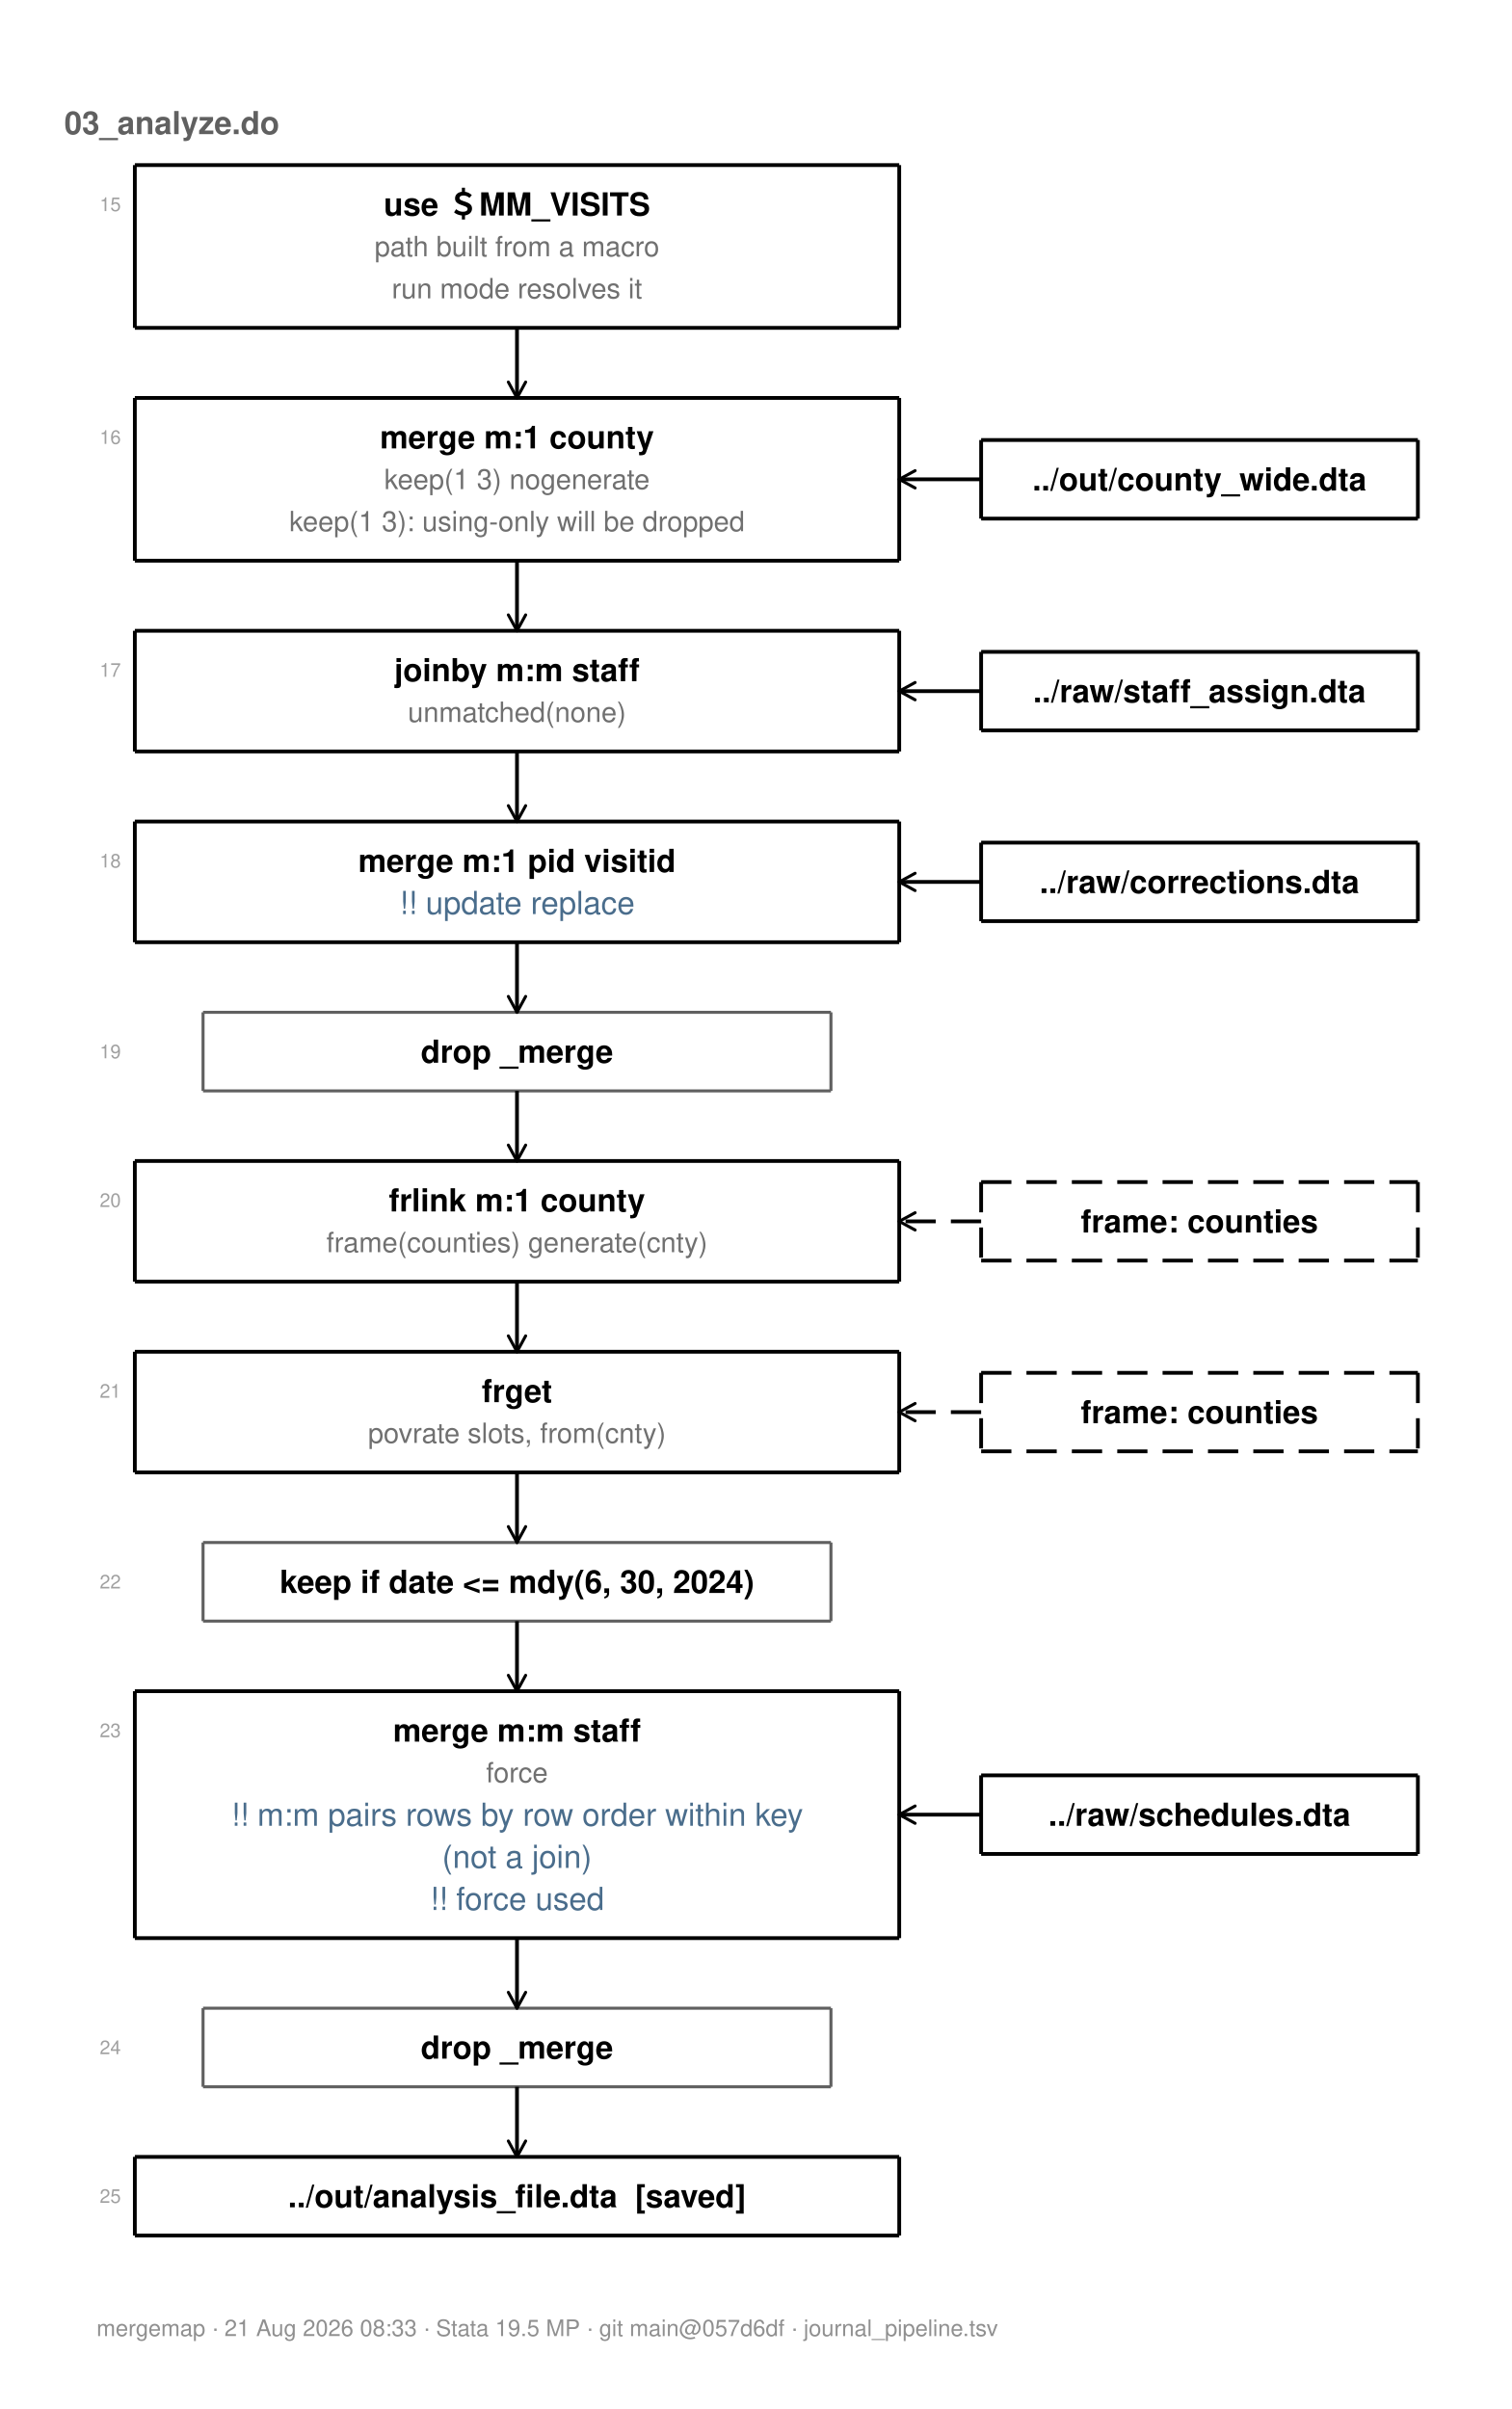
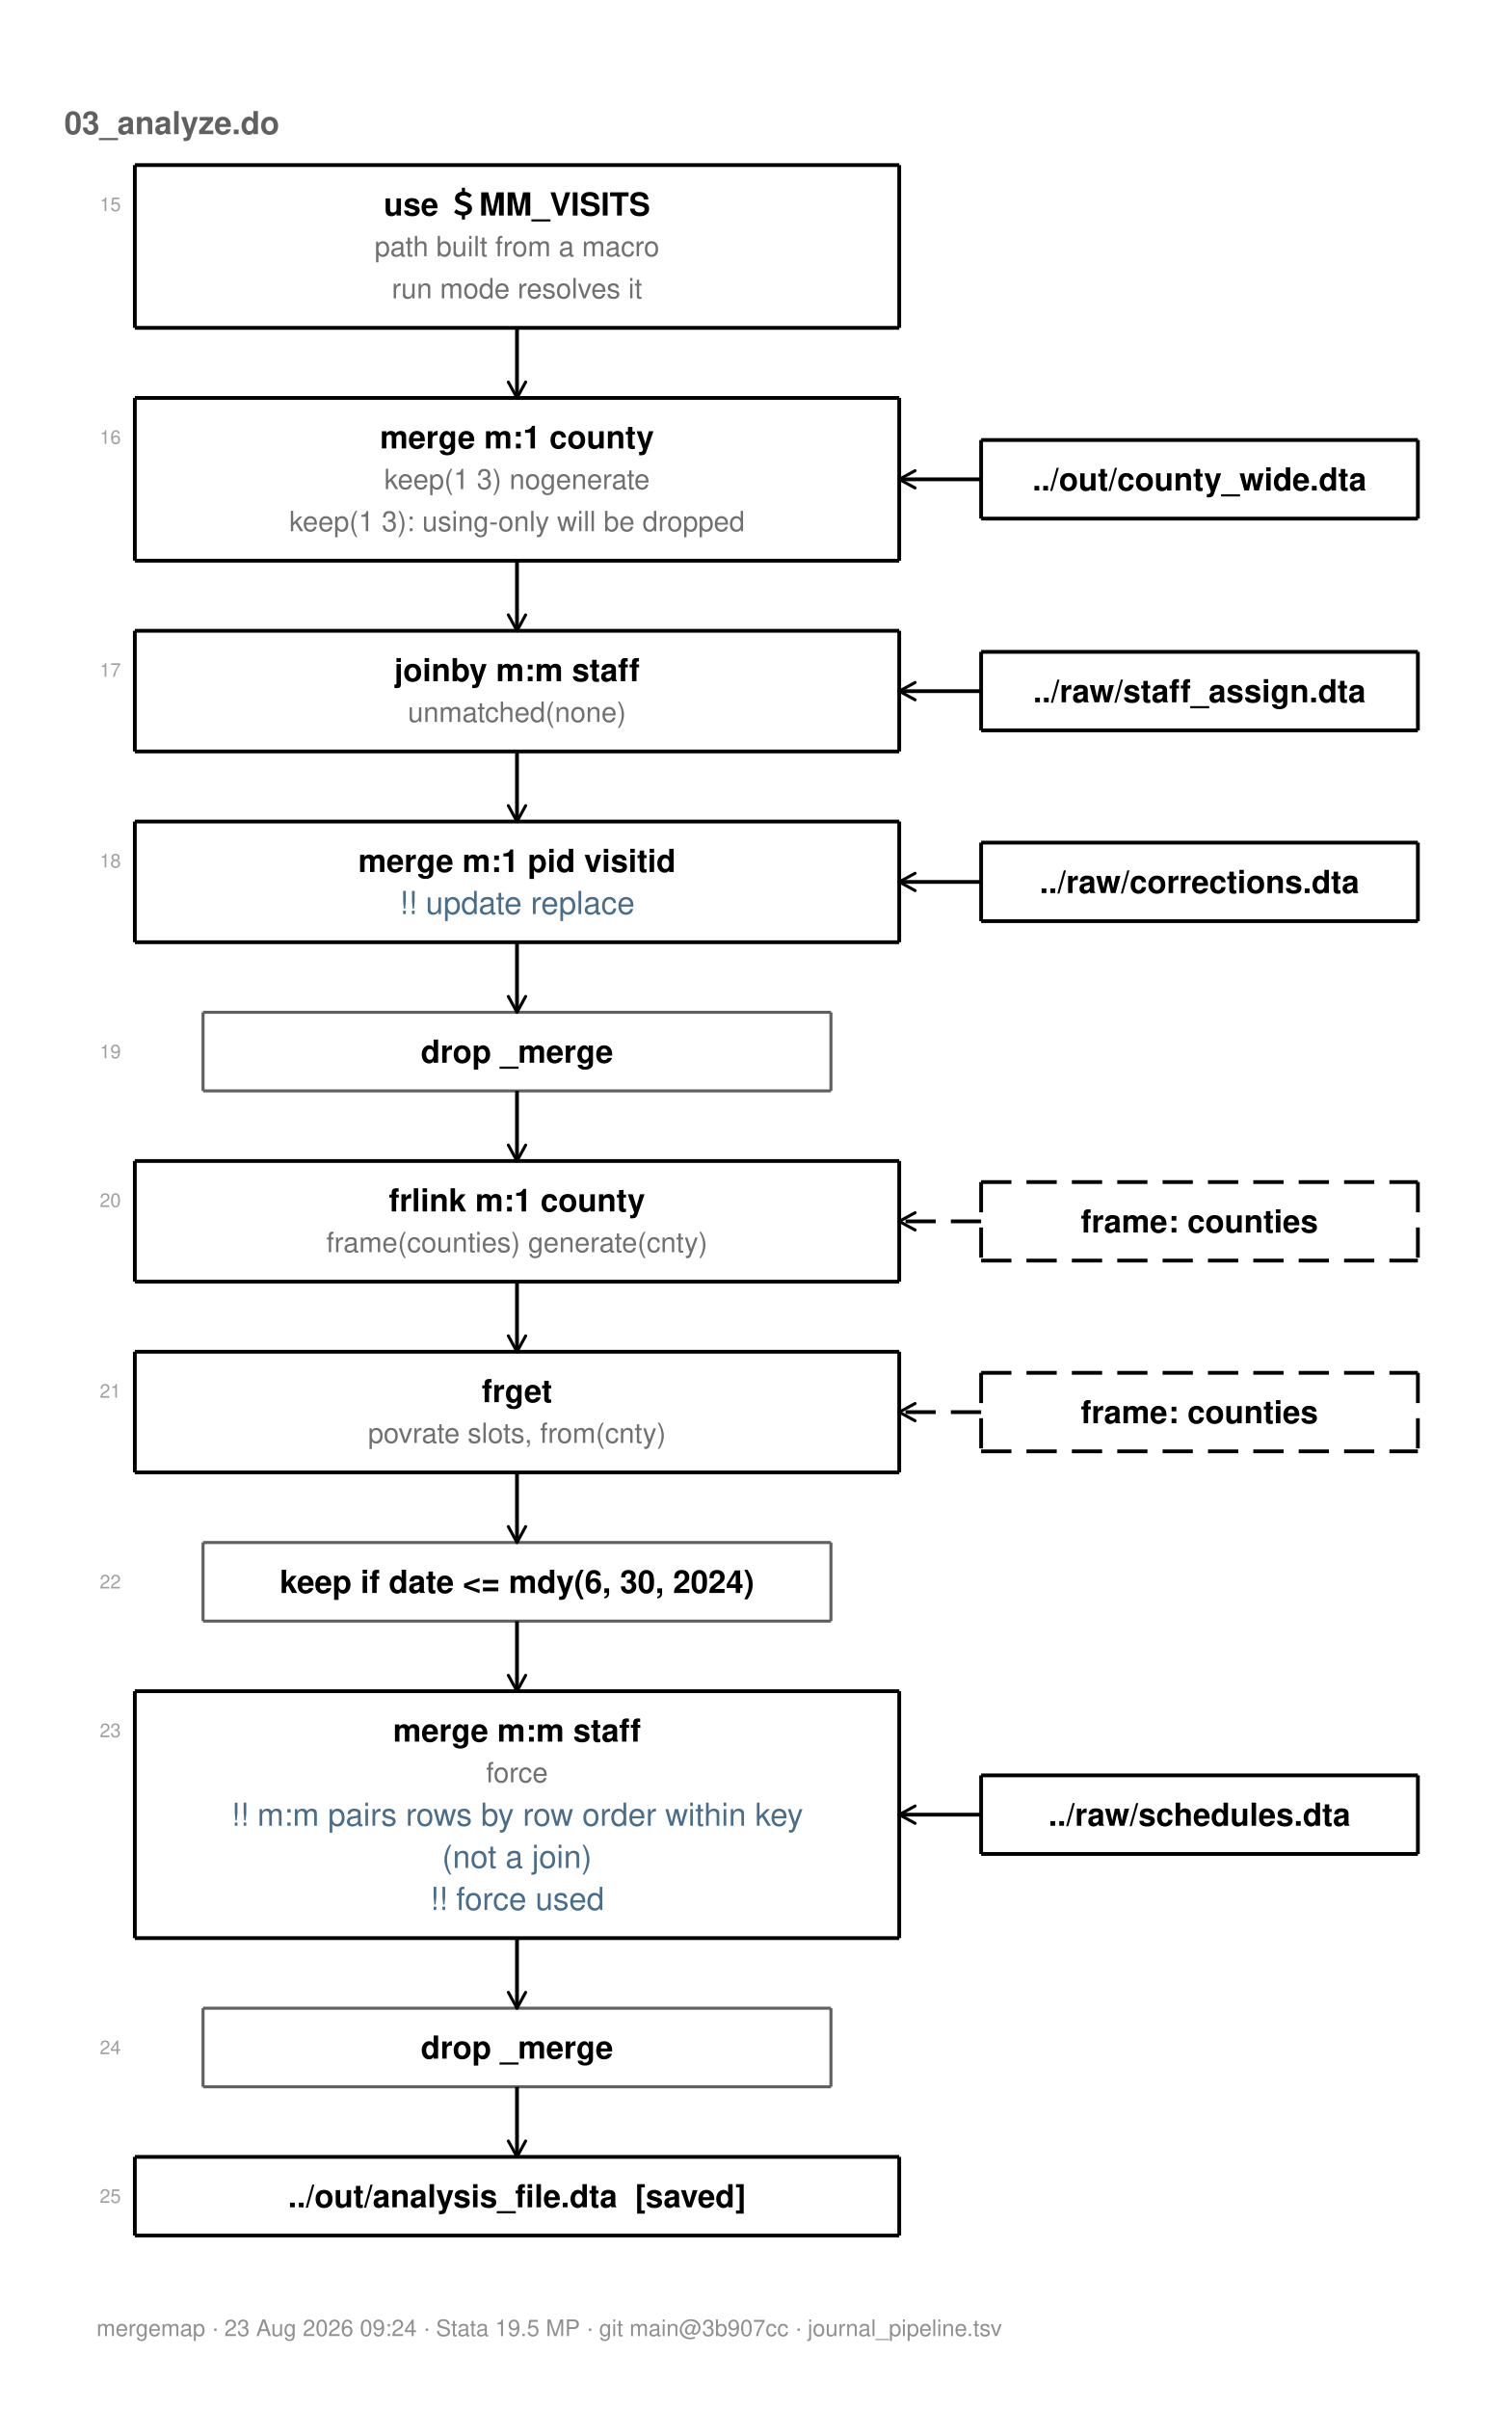
<svg xmlns="http://www.w3.org/2000/svg" version="1.1" width="12.550in" height="20.000in" viewBox="0 0 9036 14400">
  <rect x="0" y="0" width="9036" height="14400" style="fill:#FFFFFF;stroke:none" />
  <rect x="0.00" y="0.00" width="9036.00" height="14400.00" style="fill:#FFFFFF" />
  <rect x="9.04" y="9.04" width="9017.93" height="14381.93" style="fill:none;stroke:#FFFFFF;stroke-width:18.07" />
  <line x1="805.95" y1="986.85" x2="5374.80" y2="986.85" style="stroke:#000000;stroke-width:22.59" />
  <line x1="805.95" y1="1959.75" x2="5374.80" y2="1959.75" style="stroke:#000000;stroke-width:22.59" />
  <line x1="805.95" y1="986.85" x2="805.95" y2="1959.75" style="stroke:#000000;stroke-width:22.59" />
  <line x1="5374.80" y1="986.85" x2="5374.80" y2="1959.75" style="stroke:#000000;stroke-width:22.59" />
  <line x1="805.95" y1="2378.70" x2="5374.80" y2="2378.70" style="stroke:#000000;stroke-width:22.59" />
  <line x1="805.95" y1="3351.60" x2="5374.80" y2="3351.60" style="stroke:#000000;stroke-width:22.59" />
  <line x1="805.95" y1="2378.70" x2="805.95" y2="3351.60" style="stroke:#000000;stroke-width:22.59" />
  <line x1="5374.80" y1="2378.70" x2="5374.80" y2="3351.60" style="stroke:#000000;stroke-width:22.59" />
  <line x1="5864.40" y1="2630.25" x2="8474.85" y2="2630.25" style="stroke:#000000;stroke-width:22.59" />
  <line x1="5864.40" y1="3100.05" x2="8474.85" y2="3100.05" style="stroke:#000000;stroke-width:22.59" />
  <line x1="5864.40" y1="2630.25" x2="5864.40" y2="3100.05" style="stroke:#000000;stroke-width:22.59" />
  <line x1="8474.85" y1="2630.25" x2="8474.85" y2="3100.05" style="stroke:#000000;stroke-width:22.59" />
  <line x1="805.95" y1="3770.55" x2="5374.80" y2="3770.55" style="stroke:#000000;stroke-width:22.59" />
  <line x1="805.95" y1="4491.90" x2="5374.80" y2="4491.90" style="stroke:#000000;stroke-width:22.59" />
  <line x1="805.95" y1="3770.55" x2="805.95" y2="4491.90" style="stroke:#000000;stroke-width:22.59" />
  <line x1="5374.80" y1="3770.55" x2="5374.80" y2="4491.90" style="stroke:#000000;stroke-width:22.59" />
  <line x1="5864.40" y1="3896.55" x2="8474.85" y2="3896.55" style="stroke:#000000;stroke-width:22.59" />
  <line x1="5864.40" y1="4365.90" x2="8474.85" y2="4365.90" style="stroke:#000000;stroke-width:22.59" />
  <line x1="5864.40" y1="3896.55" x2="5864.40" y2="4365.90" style="stroke:#000000;stroke-width:22.59" />
  <line x1="8474.85" y1="3896.55" x2="8474.85" y2="4365.90" style="stroke:#000000;stroke-width:22.59" />
  <line x1="805.95" y1="4910.85" x2="5374.80" y2="4910.85" style="stroke:#000000;stroke-width:22.59" />
  <line x1="805.95" y1="5632.20" x2="5374.80" y2="5632.20" style="stroke:#000000;stroke-width:22.59" />
  <line x1="805.95" y1="4910.85" x2="805.95" y2="5632.20" style="stroke:#000000;stroke-width:22.59" />
  <line x1="5374.80" y1="4910.85" x2="5374.80" y2="5632.20" style="stroke:#000000;stroke-width:22.59" />
  <line x1="5864.40" y1="5036.85" x2="8474.85" y2="5036.85" style="stroke:#000000;stroke-width:22.59" />
  <line x1="5864.40" y1="5506.20" x2="8474.85" y2="5506.20" style="stroke:#000000;stroke-width:22.59" />
  <line x1="5864.40" y1="5036.85" x2="5864.40" y2="5506.20" style="stroke:#000000;stroke-width:22.59" />
  <line x1="8474.85" y1="5036.85" x2="8474.85" y2="5506.20" style="stroke:#000000;stroke-width:22.59" />
  <line x1="805.95" y1="6939.90" x2="5374.80" y2="6939.90" style="stroke:#000000;stroke-width:22.59" />
  <line x1="805.95" y1="7661.25" x2="5374.80" y2="7661.25" style="stroke:#000000;stroke-width:22.59" />
  <line x1="805.95" y1="6939.90" x2="805.95" y2="7661.25" style="stroke:#000000;stroke-width:22.59" />
  <line x1="5374.80" y1="6939.90" x2="5374.80" y2="7661.25" style="stroke:#000000;stroke-width:22.59" />
  <line x1="805.95" y1="8080.20" x2="5374.80" y2="8080.20" style="stroke:#000000;stroke-width:22.59" />
  <line x1="805.95" y1="8801.55" x2="5374.80" y2="8801.55" style="stroke:#000000;stroke-width:22.59" />
  <line x1="805.95" y1="8080.20" x2="805.95" y2="8801.55" style="stroke:#000000;stroke-width:22.59" />
  <line x1="5374.80" y1="8080.20" x2="5374.80" y2="8801.55" style="stroke:#000000;stroke-width:22.59" />
  <line x1="805.95" y1="10109.25" x2="5374.80" y2="10109.25" style="stroke:#000000;stroke-width:22.59" />
  <line x1="805.95" y1="11585.25" x2="5374.80" y2="11585.25" style="stroke:#000000;stroke-width:22.59" />
  <line x1="805.95" y1="10109.25" x2="805.95" y2="11585.25" style="stroke:#000000;stroke-width:22.59" />
  <line x1="5374.80" y1="10109.25" x2="5374.80" y2="11585.25" style="stroke:#000000;stroke-width:22.59" />
  <line x1="5864.40" y1="10612.35" x2="8474.85" y2="10612.35" style="stroke:#000000;stroke-width:22.59" />
  <line x1="5864.40" y1="11082.15" x2="8474.85" y2="11082.15" style="stroke:#000000;stroke-width:22.59" />
  <line x1="5864.40" y1="10612.35" x2="5864.40" y2="11082.15" style="stroke:#000000;stroke-width:22.59" />
  <line x1="8474.85" y1="10612.35" x2="8474.85" y2="11082.15" style="stroke:#000000;stroke-width:22.59" />
  <line x1="805.95" y1="12892.95" x2="5374.80" y2="12892.95" style="stroke:#000000;stroke-width:22.59" />
  <line x1="805.95" y1="13362.75" x2="5374.80" y2="13362.75" style="stroke:#000000;stroke-width:22.59" />
  <line x1="805.95" y1="12892.95" x2="805.95" y2="13362.75" style="stroke:#000000;stroke-width:22.59" />
  <line x1="5374.80" y1="12892.95" x2="5374.80" y2="13362.75" style="stroke:#000000;stroke-width:22.59" />
  <line x1="1213.65" y1="6051.15" x2="4966.65" y2="6051.15" style="stroke:#606060;stroke-width:18.07" />
  <line x1="1213.65" y1="6520.95" x2="4966.65" y2="6520.95" style="stroke:#606060;stroke-width:18.07" />
  <line x1="1213.65" y1="6051.15" x2="1213.65" y2="6520.95" style="stroke:#606060;stroke-width:18.07" />
  <line x1="4966.65" y1="6051.15" x2="4966.65" y2="6520.95" style="stroke:#606060;stroke-width:18.07" />
  <line x1="1213.65" y1="9220.50" x2="4966.65" y2="9220.50" style="stroke:#606060;stroke-width:18.07" />
  <line x1="1213.65" y1="9690.30" x2="4966.65" y2="9690.30" style="stroke:#606060;stroke-width:18.07" />
  <line x1="1213.65" y1="9220.50" x2="1213.65" y2="9690.30" style="stroke:#606060;stroke-width:18.07" />
  <line x1="4966.65" y1="9220.50" x2="4966.65" y2="9690.30" style="stroke:#606060;stroke-width:18.07" />
  <line x1="1213.65" y1="12004.20" x2="4966.65" y2="12004.20" style="stroke:#606060;stroke-width:18.07" />
  <line x1="1213.65" y1="12474.00" x2="4966.65" y2="12474.00" style="stroke:#606060;stroke-width:18.07" />
  <line x1="1213.65" y1="12004.20" x2="1213.65" y2="12474.00" style="stroke:#606060;stroke-width:18.07" />
  <line x1="4966.65" y1="12004.20" x2="4966.65" y2="12474.00" style="stroke:#606060;stroke-width:18.07" />
  <line x1="5864.40" y1="7065.90" x2="6045.30" y2="7065.90" style="stroke:#000000;stroke-width:22.59" />
  <line x1="6135.30" y1="7065.90" x2="6316.20" y2="7065.90" style="stroke:#000000;stroke-width:22.59" />
  <line x1="6406.65" y1="7065.90" x2="6587.55" y2="7065.90" style="stroke:#000000;stroke-width:22.59" />
  <line x1="6678.00" y1="7065.90" x2="6858.45" y2="7065.90" style="stroke:#000000;stroke-width:22.59" />
  <line x1="6948.90" y1="7065.90" x2="7129.80" y2="7065.90" style="stroke:#000000;stroke-width:22.59" />
  <line x1="7220.25" y1="7065.90" x2="7401.15" y2="7065.90" style="stroke:#000000;stroke-width:22.59" />
  <line x1="7491.15" y1="7065.90" x2="7672.05" y2="7065.90" style="stroke:#000000;stroke-width:22.59" />
  <line x1="7762.50" y1="7065.90" x2="7943.40" y2="7065.90" style="stroke:#000000;stroke-width:22.59" />
  <line x1="8033.85" y1="7065.90" x2="8214.30" y2="7065.90" style="stroke:#000000;stroke-width:22.59" />
  <line x1="8304.75" y1="7065.90" x2="8474.85" y2="7065.90" style="stroke:#000000;stroke-width:22.59" />
  <line x1="5864.40" y1="7535.25" x2="6045.30" y2="7535.25" style="stroke:#000000;stroke-width:22.59" />
  <line x1="6135.30" y1="7535.25" x2="6316.20" y2="7535.25" style="stroke:#000000;stroke-width:22.59" />
  <line x1="6406.65" y1="7535.25" x2="6587.55" y2="7535.25" style="stroke:#000000;stroke-width:22.59" />
  <line x1="6678.00" y1="7535.25" x2="6858.45" y2="7535.25" style="stroke:#000000;stroke-width:22.59" />
  <line x1="6948.90" y1="7535.25" x2="7129.80" y2="7535.25" style="stroke:#000000;stroke-width:22.59" />
  <line x1="7220.25" y1="7535.25" x2="7401.15" y2="7535.25" style="stroke:#000000;stroke-width:22.59" />
  <line x1="7491.15" y1="7535.25" x2="7672.05" y2="7535.25" style="stroke:#000000;stroke-width:22.59" />
  <line x1="7762.50" y1="7535.25" x2="7943.40" y2="7535.25" style="stroke:#000000;stroke-width:22.59" />
  <line x1="8033.85" y1="7535.25" x2="8214.30" y2="7535.25" style="stroke:#000000;stroke-width:22.59" />
  <line x1="8304.75" y1="7535.25" x2="8474.85" y2="7535.25" style="stroke:#000000;stroke-width:22.59" />
  <line x1="5864.40" y1="7065.90" x2="5864.40" y2="7246.80" style="stroke:#000000;stroke-width:22.59" />
  <line x1="5864.40" y1="7337.25" x2="5864.40" y2="7517.70" style="stroke:#000000;stroke-width:22.59" />
  <line x1="8474.85" y1="7065.90" x2="8474.85" y2="7246.80" style="stroke:#000000;stroke-width:22.59" />
  <line x1="8474.85" y1="7337.25" x2="8474.85" y2="7517.70" style="stroke:#000000;stroke-width:22.59" />
  <line x1="5864.40" y1="8206.20" x2="6045.30" y2="8206.20" style="stroke:#000000;stroke-width:22.59" />
  <line x1="6135.30" y1="8206.20" x2="6316.20" y2="8206.20" style="stroke:#000000;stroke-width:22.59" />
  <line x1="6406.65" y1="8206.20" x2="6587.55" y2="8206.20" style="stroke:#000000;stroke-width:22.59" />
  <line x1="6678.00" y1="8206.20" x2="6858.45" y2="8206.20" style="stroke:#000000;stroke-width:22.59" />
  <line x1="6948.90" y1="8206.20" x2="7129.80" y2="8206.20" style="stroke:#000000;stroke-width:22.59" />
  <line x1="7220.25" y1="8206.20" x2="7401.15" y2="8206.20" style="stroke:#000000;stroke-width:22.59" />
  <line x1="7491.15" y1="8206.20" x2="7672.05" y2="8206.20" style="stroke:#000000;stroke-width:22.59" />
  <line x1="7762.50" y1="8206.20" x2="7943.40" y2="8206.20" style="stroke:#000000;stroke-width:22.59" />
  <line x1="8033.85" y1="8206.20" x2="8214.30" y2="8206.20" style="stroke:#000000;stroke-width:22.59" />
  <line x1="8304.75" y1="8206.20" x2="8474.85" y2="8206.20" style="stroke:#000000;stroke-width:22.59" />
  <line x1="5864.40" y1="8675.55" x2="6045.30" y2="8675.55" style="stroke:#000000;stroke-width:22.59" />
  <line x1="6135.30" y1="8675.55" x2="6316.20" y2="8675.55" style="stroke:#000000;stroke-width:22.59" />
  <line x1="6406.65" y1="8675.55" x2="6587.55" y2="8675.55" style="stroke:#000000;stroke-width:22.59" />
  <line x1="6678.00" y1="8675.55" x2="6858.45" y2="8675.55" style="stroke:#000000;stroke-width:22.59" />
  <line x1="6948.90" y1="8675.55" x2="7129.80" y2="8675.55" style="stroke:#000000;stroke-width:22.59" />
  <line x1="7220.25" y1="8675.55" x2="7401.15" y2="8675.55" style="stroke:#000000;stroke-width:22.59" />
  <line x1="7491.15" y1="8675.55" x2="7672.05" y2="8675.55" style="stroke:#000000;stroke-width:22.59" />
  <line x1="7762.50" y1="8675.55" x2="7943.40" y2="8675.55" style="stroke:#000000;stroke-width:22.59" />
  <line x1="8033.85" y1="8675.55" x2="8214.30" y2="8675.55" style="stroke:#000000;stroke-width:22.59" />
  <line x1="8304.75" y1="8675.55" x2="8474.85" y2="8675.55" style="stroke:#000000;stroke-width:22.59" />
  <line x1="5864.40" y1="8206.20" x2="5864.40" y2="8387.10" style="stroke:#000000;stroke-width:22.59" />
  <line x1="5864.40" y1="8477.55" x2="5864.40" y2="8658.00" style="stroke:#000000;stroke-width:22.59" />
  <line x1="8474.85" y1="8206.20" x2="8474.85" y2="8387.10" style="stroke:#000000;stroke-width:22.59" />
  <line x1="8474.85" y1="8477.55" x2="8474.85" y2="8658.00" style="stroke:#000000;stroke-width:22.59" />
  <line x1="5864.40" y1="2865.15" x2="5374.80" y2="2865.15" style="stroke:#000000;stroke-width:22.59" />
  <line x1="3090.15" y1="1959.75" x2="3090.15" y2="2378.70" style="stroke:#000000;stroke-width:22.59" />
  <line x1="5864.40" y1="4131.45" x2="5374.80" y2="4131.45" style="stroke:#000000;stroke-width:22.59" />
  <line x1="3090.15" y1="3351.60" x2="3090.15" y2="3770.55" style="stroke:#000000;stroke-width:22.59" />
  <line x1="5864.40" y1="5271.75" x2="5374.80" y2="5271.75" style="stroke:#000000;stroke-width:22.59" />
  <line x1="3090.15" y1="4491.90" x2="3090.15" y2="4910.85" style="stroke:#000000;stroke-width:22.59" />
  <line x1="3090.15" y1="5632.20" x2="3090.15" y2="6051.15" style="stroke:#000000;stroke-width:22.59" />
  <line x1="3090.15" y1="6520.95" x2="3090.15" y2="6939.90" style="stroke:#000000;stroke-width:22.59" />
  <line x1="3090.15" y1="7661.25" x2="3090.15" y2="8080.20" style="stroke:#000000;stroke-width:22.59" />
  <line x1="3090.15" y1="8801.55" x2="3090.15" y2="9220.50" style="stroke:#000000;stroke-width:22.59" />
  <line x1="5864.40" y1="10847.25" x2="5374.80" y2="10847.25" style="stroke:#000000;stroke-width:22.59" />
  <line x1="3090.15" y1="9690.30" x2="3090.15" y2="10109.25" style="stroke:#000000;stroke-width:22.59" />
  <line x1="3090.15" y1="11585.25" x2="3090.15" y2="12004.20" style="stroke:#000000;stroke-width:22.59" />
  <line x1="3090.15" y1="12474.00" x2="3090.15" y2="12892.95" style="stroke:#000000;stroke-width:22.59" />
  <line x1="5374.80" y1="2865.15" x2="5469.75" y2="2813.40" stroke-linecap="round" style="stroke:#000000;stroke-width:18.07" />
  <line x1="5374.80" y1="2865.15" x2="5469.75" y2="2916.90" stroke-linecap="round" style="stroke:#000000;stroke-width:18.07" />
  <line x1="3090.15" y1="2378.70" x2="3038.40" y2="2283.75" stroke-linecap="round" style="stroke:#000000;stroke-width:18.07" />
  <line x1="3090.15" y1="2378.70" x2="3141.90" y2="2283.75" stroke-linecap="round" style="stroke:#000000;stroke-width:18.07" />
  <line x1="5374.80" y1="4131.45" x2="5469.75" y2="4079.70" stroke-linecap="round" style="stroke:#000000;stroke-width:18.07" />
  <line x1="5374.80" y1="4131.45" x2="5469.75" y2="4183.20" stroke-linecap="round" style="stroke:#000000;stroke-width:18.07" />
  <line x1="3090.15" y1="3770.55" x2="3038.40" y2="3675.60" stroke-linecap="round" style="stroke:#000000;stroke-width:18.07" />
  <line x1="3090.15" y1="3770.55" x2="3141.90" y2="3675.60" stroke-linecap="round" style="stroke:#000000;stroke-width:18.07" />
  <line x1="5374.80" y1="5271.75" x2="5469.75" y2="5220.00" stroke-linecap="round" style="stroke:#000000;stroke-width:18.07" />
  <line x1="5374.80" y1="5271.75" x2="5469.75" y2="5323.50" stroke-linecap="round" style="stroke:#000000;stroke-width:18.07" />
  <line x1="3090.15" y1="4910.85" x2="3038.40" y2="4815.90" stroke-linecap="round" style="stroke:#000000;stroke-width:18.07" />
  <line x1="3090.15" y1="4910.85" x2="3141.90" y2="4815.90" stroke-linecap="round" style="stroke:#000000;stroke-width:18.07" />
  <line x1="3090.15" y1="6051.15" x2="3038.40" y2="5956.20" stroke-linecap="round" style="stroke:#000000;stroke-width:18.07" />
  <line x1="3090.15" y1="6051.15" x2="3141.90" y2="5956.20" stroke-linecap="round" style="stroke:#000000;stroke-width:18.07" />
  <line x1="3090.15" y1="6939.90" x2="3038.40" y2="6844.95" stroke-linecap="round" style="stroke:#000000;stroke-width:18.07" />
  <line x1="3090.15" y1="6939.90" x2="3141.90" y2="6844.95" stroke-linecap="round" style="stroke:#000000;stroke-width:18.07" />
  <line x1="3090.15" y1="8080.20" x2="3038.40" y2="7985.25" stroke-linecap="round" style="stroke:#000000;stroke-width:18.07" />
  <line x1="3090.15" y1="8080.20" x2="3141.90" y2="7985.25" stroke-linecap="round" style="stroke:#000000;stroke-width:18.07" />
  <line x1="3090.15" y1="9220.50" x2="3038.40" y2="9125.55" stroke-linecap="round" style="stroke:#000000;stroke-width:18.07" />
  <line x1="3090.15" y1="9220.50" x2="3141.90" y2="9125.55" stroke-linecap="round" style="stroke:#000000;stroke-width:18.07" />
  <line x1="5374.80" y1="10847.25" x2="5469.75" y2="10795.50" stroke-linecap="round" style="stroke:#000000;stroke-width:18.07" />
  <line x1="5374.80" y1="10847.25" x2="5469.75" y2="10899.00" stroke-linecap="round" style="stroke:#000000;stroke-width:18.07" />
  <line x1="3090.15" y1="10109.25" x2="3038.40" y2="10014.30" stroke-linecap="round" style="stroke:#000000;stroke-width:18.07" />
  <line x1="3090.15" y1="10109.25" x2="3141.90" y2="10014.30" stroke-linecap="round" style="stroke:#000000;stroke-width:18.07" />
  <line x1="3090.15" y1="12004.20" x2="3038.40" y2="11909.25" stroke-linecap="round" style="stroke:#000000;stroke-width:18.07" />
  <line x1="3090.15" y1="12004.20" x2="3141.90" y2="11909.25" stroke-linecap="round" style="stroke:#000000;stroke-width:18.07" />
  <line x1="3090.15" y1="12892.95" x2="3038.40" y2="12798.00" stroke-linecap="round" style="stroke:#000000;stroke-width:18.07" />
  <line x1="3090.15" y1="12892.95" x2="3141.90" y2="12798.00" stroke-linecap="round" style="stroke:#000000;stroke-width:18.07" />
  <line x1="5864.40" y1="7300.80" x2="5683.50" y2="7300.80" style="stroke:#000000;stroke-width:22.59" />
  <line x1="5593.05" y1="7300.80" x2="5412.60" y2="7300.80" style="stroke:#000000;stroke-width:22.59" />
  <line x1="5864.40" y1="8441.10" x2="5683.50" y2="8441.10" style="stroke:#000000;stroke-width:22.59" />
  <line x1="5593.05" y1="8441.10" x2="5412.60" y2="8441.10" style="stroke:#000000;stroke-width:22.59" />
  <line x1="5374.80" y1="7300.80" x2="5469.75" y2="7249.05" stroke-linecap="round" style="stroke:#000000;stroke-width:18.07" />
  <line x1="5374.80" y1="7300.80" x2="5469.75" y2="7352.55" stroke-linecap="round" style="stroke:#000000;stroke-width:18.07" />
  <line x1="5374.80" y1="8441.10" x2="5469.75" y2="8389.35" stroke-linecap="round" style="stroke:#000000;stroke-width:18.07" />
  <line x1="5374.80" y1="8441.10" x2="5469.75" y2="8492.85" stroke-linecap="round" style="stroke:#000000;stroke-width:18.07" />
  <text x="1027.35" y="801.88" style="font-family:'Helvetica';font-weight:bold;font-size:189.90px;fill:#606060" text-anchor="middle">03_analyze.do</text>
  <text x="3090.15" y="1288.33" style="font-family:'Helvetica';font-weight:bold;font-size:189.90px;fill:#000000" text-anchor="middle">use ＄MM_VISITS</text>
  <text x="3090.15" y="1531.84" style="font-family:'Helvetica';font-size:166.95px;fill:#707070" text-anchor="middle">path built from a macro</text>
  <text x="3090.15" y="1783.40" style="font-family:'Helvetica';font-size:166.95px;fill:#707070" text-anchor="middle">run mode resolves it</text>
  <text x="659.25" y="1261.71" style="font-family:'Helvetica';font-size:113.85px;fill:#A0A0a0" text-anchor="middle">15</text>
  <text x="3090.15" y="2680.18" style="font-family:'Helvetica';font-weight:bold;font-size:189.90px;fill:#000000" text-anchor="middle">merge m:1 county</text>
  <text x="3090.15" y="2923.70" style="font-family:'Helvetica';font-size:166.95px;fill:#707070" text-anchor="middle">keep(1 3) nogenerate</text>
  <text x="3090.15" y="3175.25" style="font-family:'Helvetica';font-size:166.95px;fill:#707070" text-anchor="middle">keep(1 3): using-only will be dropped</text>
  <text x="659.25" y="2653.56" style="font-family:'Helvetica';font-size:113.85px;fill:#A0A0a0" text-anchor="middle">16</text>
  <text x="7169.40" y="2931.73" style="font-family:'Helvetica';font-weight:bold;font-size:189.90px;fill:#000000" text-anchor="middle">../out/county_wide.dta</text>
  <text x="3090.15" y="4072.03" style="font-family:'Helvetica';font-weight:bold;font-size:189.90px;fill:#000000" text-anchor="middle">joinby m:m staff</text>
  <text x="3090.15" y="4315.55" style="font-family:'Helvetica';font-size:166.95px;fill:#707070" text-anchor="middle">unmatched(none)</text>
  <text x="659.25" y="4045.41" style="font-family:'Helvetica';font-size:113.85px;fill:#A0A0a0" text-anchor="middle">17</text>
  <text x="7169.40" y="4198.03" style="font-family:'Helvetica';font-weight:bold;font-size:189.90px;fill:#000000" text-anchor="middle">../raw/staff_assign.dta</text>
  <text x="3090.15" y="5212.33" style="font-family:'Helvetica';font-weight:bold;font-size:189.90px;fill:#000000" text-anchor="middle">merge m:1 pid visitid</text>
  <text x="3090.15" y="5463.88" style="font-family:'Helvetica';font-size:189.90px;fill:#4A6D8c" text-anchor="middle">!! update replace</text>
  <text x="659.25" y="5185.71" style="font-family:'Helvetica';font-size:113.85px;fill:#A0A0a0" text-anchor="middle">18</text>
  <text x="7169.40" y="5338.33" style="font-family:'Helvetica';font-weight:bold;font-size:189.90px;fill:#000000" text-anchor="middle">../raw/corrections.dta</text>
  <text x="3090.15" y="6352.63" style="font-family:'Helvetica';font-weight:bold;font-size:189.90px;fill:#000000" text-anchor="middle">drop _merge</text>
  <text x="659.25" y="6326.01" style="font-family:'Helvetica';font-size:113.85px;fill:#A0A0a0" text-anchor="middle">19</text>
  <text x="3090.15" y="7241.38" style="font-family:'Helvetica';font-weight:bold;font-size:189.90px;fill:#000000" text-anchor="middle">frlink m:1 county</text>
  <text x="3090.15" y="7484.90" style="font-family:'Helvetica';font-size:166.95px;fill:#707070" text-anchor="middle">frame(counties) generate(cnty)</text>
  <text x="659.25" y="7214.76" style="font-family:'Helvetica';font-size:113.85px;fill:#A0A0a0" text-anchor="middle">20</text>
  <text x="7169.40" y="7367.38" style="font-family:'Helvetica';font-weight:bold;font-size:189.90px;fill:#000000" text-anchor="middle">frame: counties</text>
  <text x="3090.15" y="8381.68" style="font-family:'Helvetica';font-weight:bold;font-size:189.90px;fill:#000000" text-anchor="middle">frget</text>
  <text x="3090.15" y="8625.20" style="font-family:'Helvetica';font-size:166.95px;fill:#707070" text-anchor="middle">povrate slots, from(cnty)</text>
  <text x="659.25" y="8355.06" style="font-family:'Helvetica';font-size:113.85px;fill:#A0A0a0" text-anchor="middle">21</text>
  <text x="7169.40" y="8507.68" style="font-family:'Helvetica';font-weight:bold;font-size:189.90px;fill:#000000" text-anchor="middle">frame: counties</text>
  <text x="3090.15" y="9521.98" style="font-family:'Helvetica';font-weight:bold;font-size:189.90px;fill:#000000" text-anchor="middle">keep if date &lt;= mdy(6, 30, 2024)</text>
  <text x="659.25" y="9495.36" style="font-family:'Helvetica';font-size:113.85px;fill:#A0A0a0" text-anchor="middle">22</text>
  <text x="3090.15" y="10410.73" style="font-family:'Helvetica';font-weight:bold;font-size:189.90px;fill:#000000" text-anchor="middle">merge m:m staff</text>
  <text x="3090.15" y="10654.25" style="font-family:'Helvetica';font-size:166.95px;fill:#707070" text-anchor="middle">force</text>
  <text x="3090.15" y="10913.83" style="font-family:'Helvetica';font-size:189.90px;fill:#4A6D8c" text-anchor="middle">!! m:m pairs rows by row order within key</text>
  <text x="3090.15" y="11165.38" style="font-family:'Helvetica';font-size:189.90px;fill:#4A6D8c" text-anchor="middle">(not a join)</text>
  <text x="3090.15" y="11416.93" style="font-family:'Helvetica';font-size:189.90px;fill:#4A6D8c" text-anchor="middle">!! force used</text>
  <text x="659.25" y="10384.11" style="font-family:'Helvetica';font-size:113.85px;fill:#A0A0a0" text-anchor="middle">23</text>
  <text x="7169.40" y="10913.83" style="font-family:'Helvetica';font-weight:bold;font-size:189.90px;fill:#000000" text-anchor="middle">../raw/schedules.dta</text>
  <text x="3090.15" y="12305.68" style="font-family:'Helvetica';font-weight:bold;font-size:189.90px;fill:#000000" text-anchor="middle">drop _merge</text>
  <text x="659.25" y="12279.06" style="font-family:'Helvetica';font-size:113.85px;fill:#A0A0a0" text-anchor="middle">24</text>
  <text x="3090.15" y="13194.43" style="font-family:'Helvetica';font-weight:bold;font-size:189.90px;fill:#000000" text-anchor="middle">../out/analysis_file.dta  [saved]</text>
  <text x="659.25" y="13167.81" style="font-family:'Helvetica';font-size:113.85px;fill:#A0A0a0" text-anchor="middle">25</text>
-   <text x="3271.05" y="13964.09" style="font-family:'Helvetica';font-size:136.35px;fill:#909090" text-anchor="middle">mergemap · 21 Aug 2026 08:33 · Stata 19.5 MP · git main@057d6df · journal_pipeline.tsv</text>
+   <text x="3282.75" y="13964.09" style="font-family:'Helvetica';font-size:136.35px;fill:#909090" text-anchor="middle">mergemap · 23 Aug 2026 09:24 · Stata 19.5 MP · git main@3b907cc · journal_pipeline.tsv</text>
</svg>
